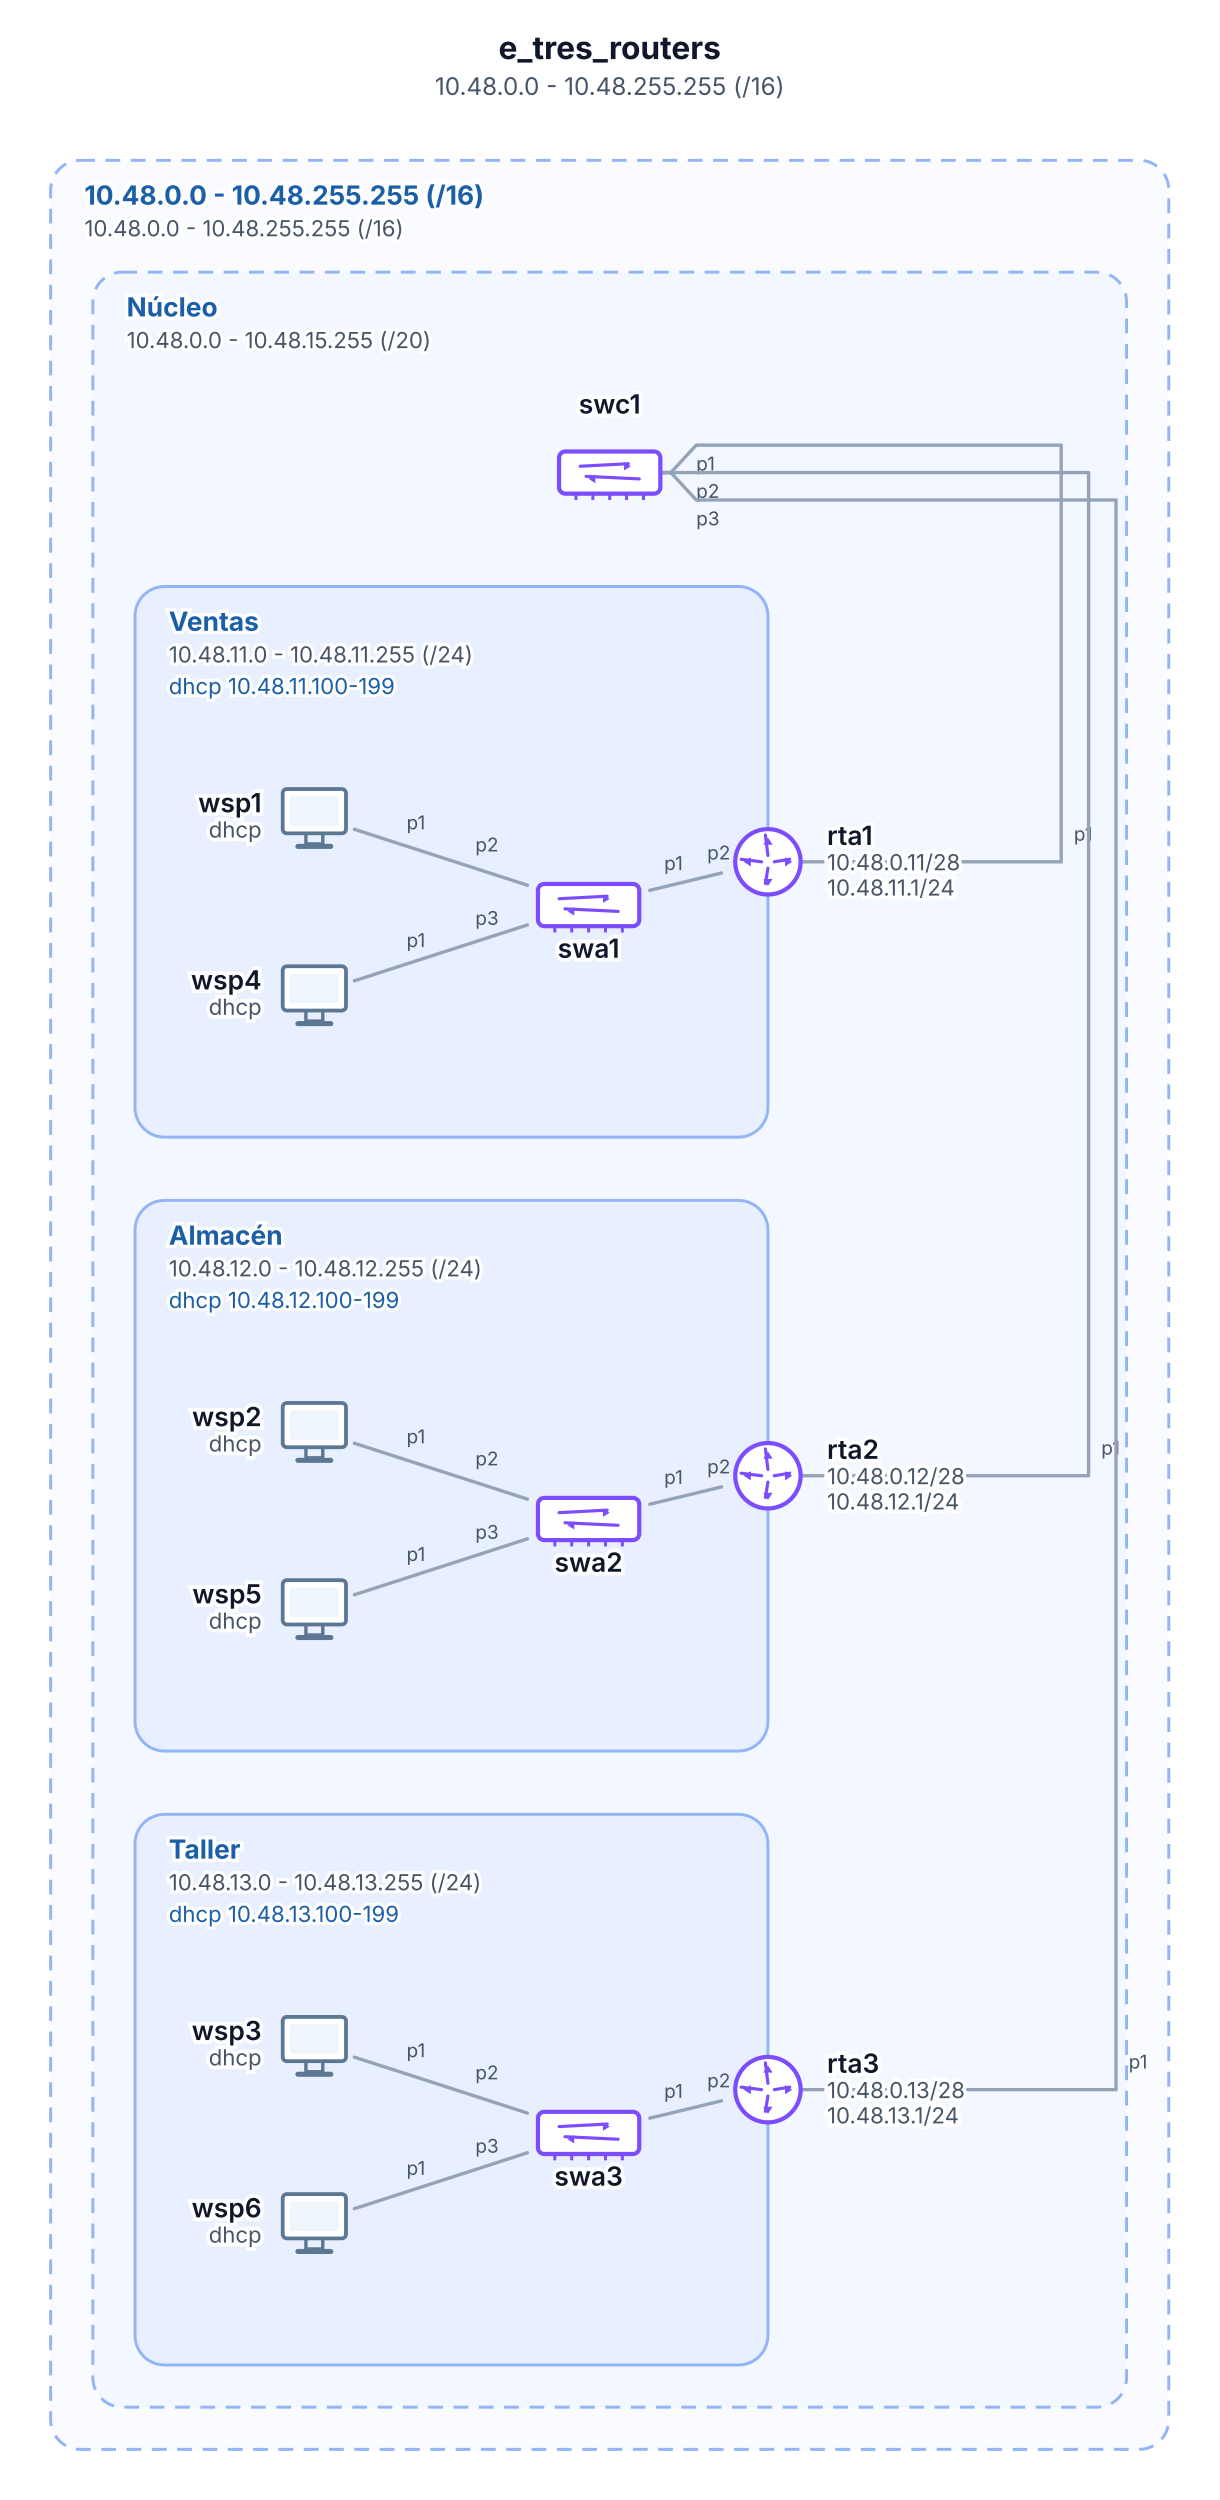
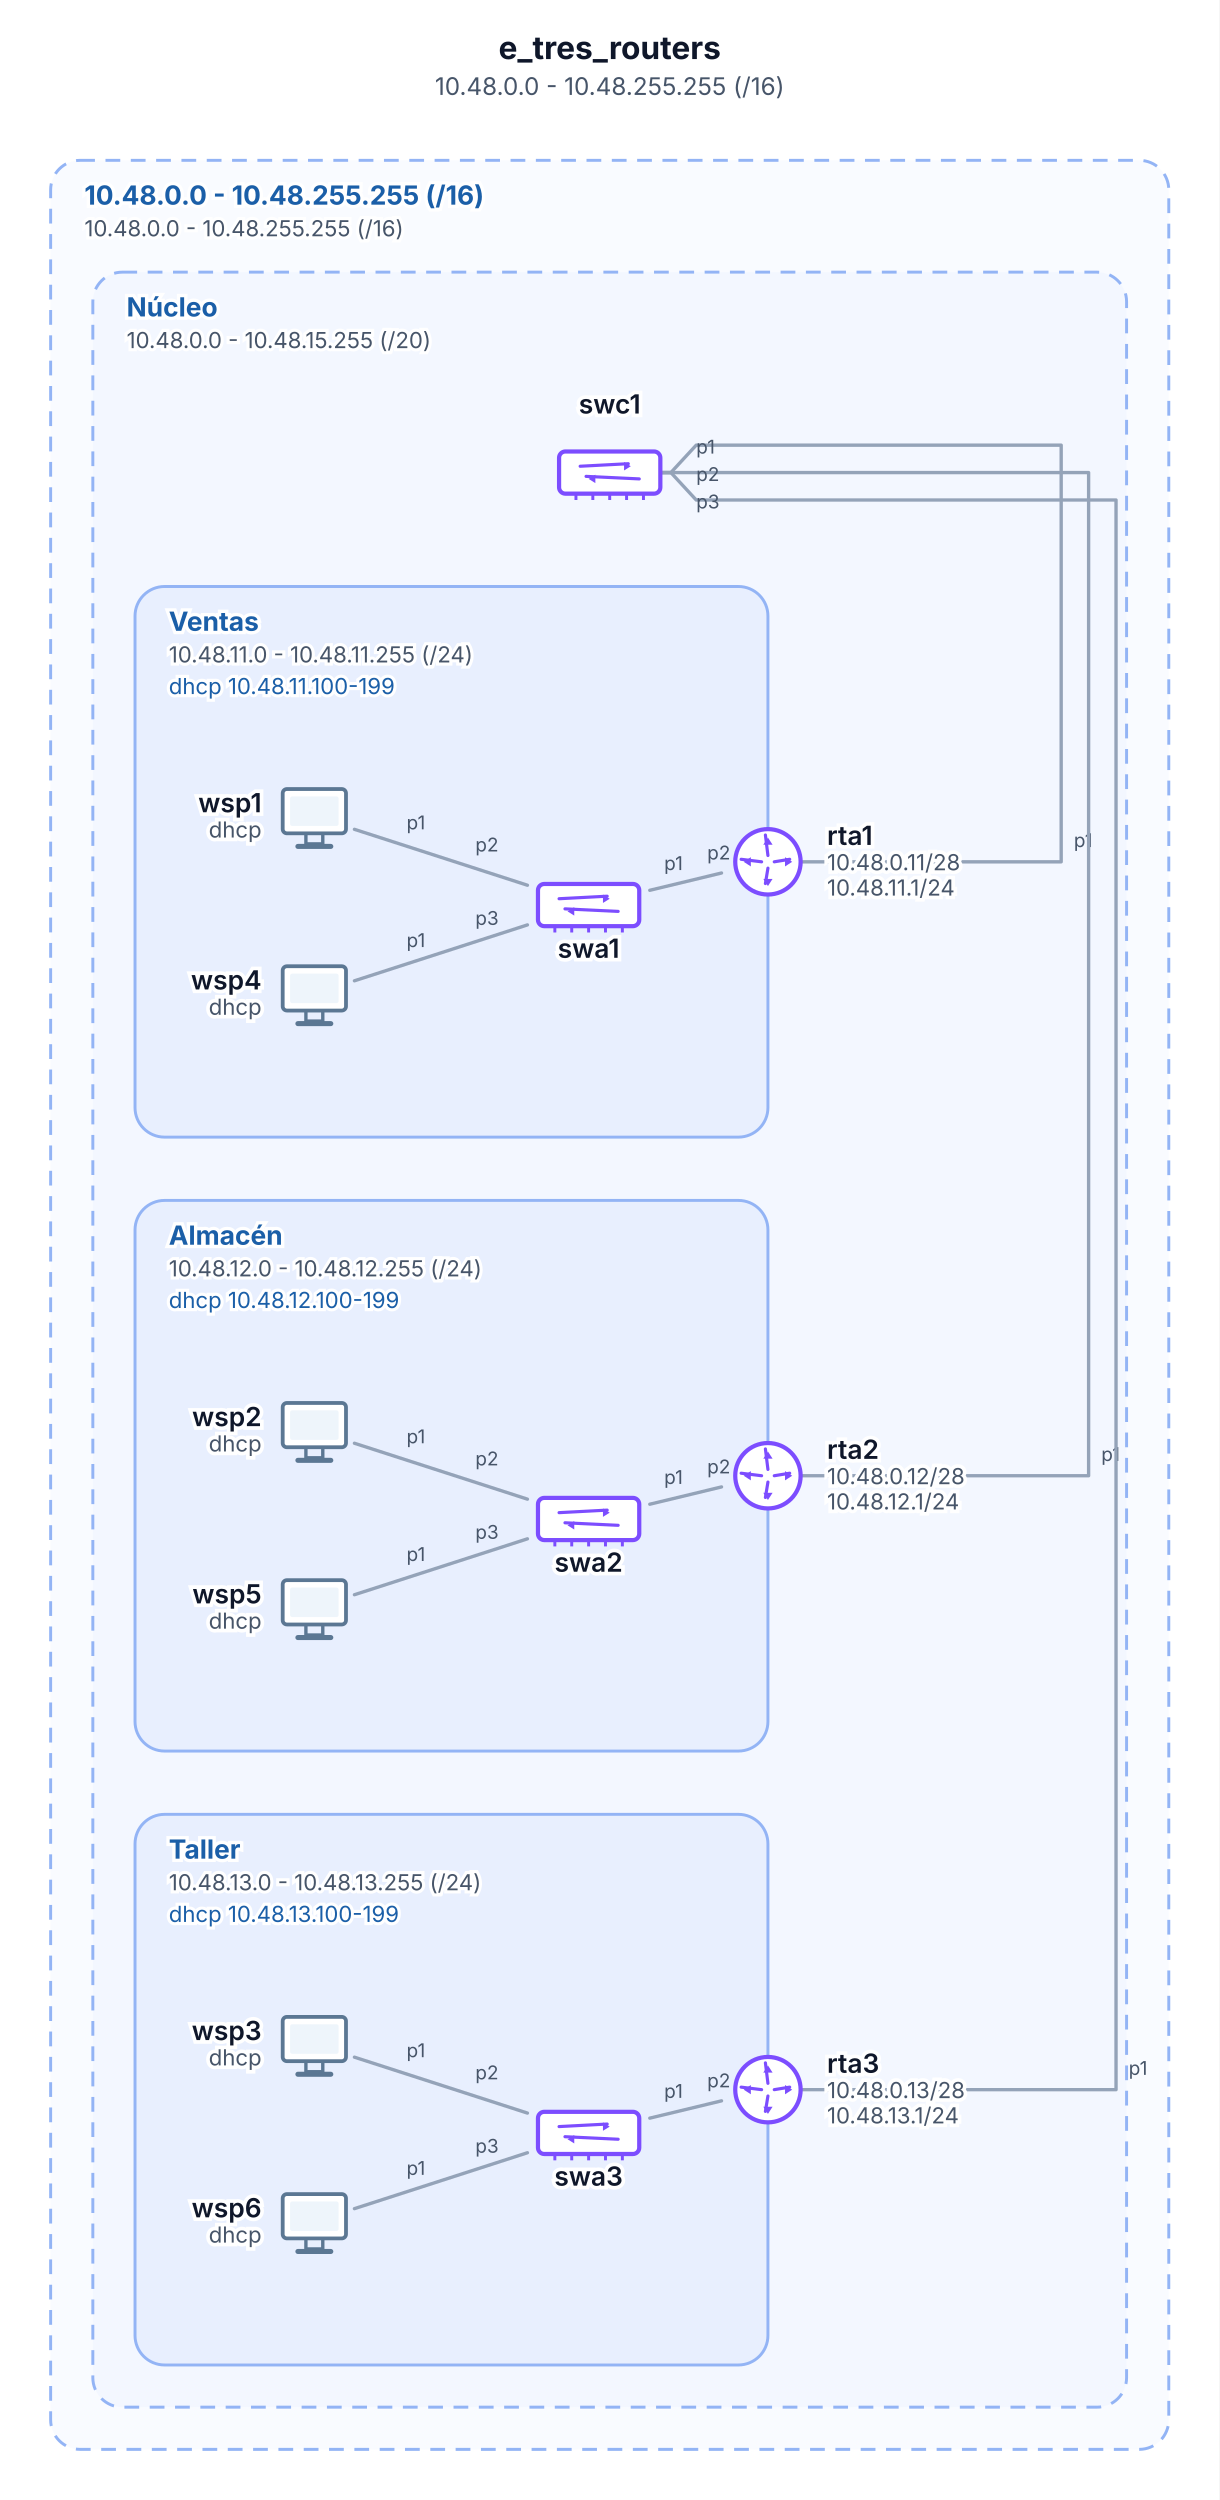
<svg xmlns="http://www.w3.org/2000/svg" width="578" height="1185" viewBox="0 0 578 1185" role="img" aria-label="Plano de e_tres_routers">
  <rect width="578" height="1185" fill="#ffffff" />
  <text x="289.0" y="28" text-anchor="middle" font-family="'Inter','Segoe UI',Helvetica,Arial,sans-serif" font-size="15" font-weight="650" fill="#0f172a">e_tres_routers</text>
  <text x="289.0" y="45" text-anchor="middle" font-family="'Inter','Segoe UI',Helvetica,Arial,sans-serif" font-size="11.5" fill="#475569">10.48.0.0 - 10.48.255.255 (/16)</text>
  <g transform="translate(24.0,76.0)">
    <rect x="0.0" y="0.0" width="530.0" height="1085.0" rx="14" fill="#3b82f6" fill-opacity="0.03" stroke="#93b4f5" stroke-width="1.4" stroke-dasharray="7 5" />
-     <g data-area="10.48.0.0 - 10.48.255.255 (/16)" data-x="0.0" data-y="0.0" data-ancho="530.0" data-alto="1085.0" data-subred="10.48.0.0 - 10.48.255.255 (/16)" data-nube="0" data-hijas="1" />
+     <g data-area="10.48.0.0 - 10.48.255.255 (/16)" data-x="0.0" data-y="0.0" data-ancho="530.0" data-alto="1085.0" data-subred="10.48.0.0 - 10.48.255.255 (/16)" data-lema="" data-nube="0" data-hijas="1" />
    <text x="16.0" y="21.0" font-family="'Inter','Segoe UI',Helvetica,Arial,sans-serif" font-size="12.5" font-weight="650" fill="#1b5fa8" paint-order="stroke" stroke="#ffffff" stroke-width="3.2">10.48.0.0 - 10.48.255.255 (/16)</text>
    <text x="16.0" y="36.0" font-family="'Inter','Segoe UI',Helvetica,Arial,sans-serif" font-size="10.5" fill="#475569" paint-order="stroke" stroke="#ffffff" stroke-width="3">10.48.0.0 - 10.48.255.255 (/16)</text>
    <rect x="20.0" y="53.0" width="490.0" height="1012.0" rx="14" fill="#3b82f6" fill-opacity="0.03" stroke="#93b4f5" stroke-width="1.4" stroke-dasharray="7 5" />
-     <g data-area="Núcleo" data-x="20.0" data-y="53.0" data-ancho="490.0" data-alto="1012.0" data-subred="10.48.0.0 - 10.48.15.255 (/20)" data-nube="0" data-hijas="3" />
+     <g data-area="Núcleo" data-x="20.0" data-y="53.0" data-ancho="490.0" data-alto="1012.0" data-subred="10.48.0.0 - 10.48.15.255 (/20)" data-lema="" data-nube="0" data-hijas="3" />
    <text x="36.0" y="74.0" font-family="'Inter','Segoe UI',Helvetica,Arial,sans-serif" font-size="12.5" font-weight="650" fill="#1b5fa8" paint-order="stroke" stroke="#ffffff" stroke-width="3.2">Núcleo</text>
    <text x="36.0" y="89.0" font-family="'Inter','Segoe UI',Helvetica,Arial,sans-serif" font-size="10.5" fill="#475569" paint-order="stroke" stroke="#ffffff" stroke-width="3">10.48.0.0 - 10.48.15.255 (/20)</text>
    <rect x="40.0" y="202.0" width="300.0" height="261.0" rx="14" fill="#3b82f6" fill-opacity="0.06" stroke="#93b4f5" stroke-width="1.4" />
-     <g data-area="Ventas" data-x="40.0" data-y="202.0" data-ancho="300.0" data-alto="261.0" data-subred="10.48.11.0 - 10.48.11.255 (/24)" data-nube="0" data-hijas="0" />
+     <g data-area="Ventas" data-x="40.0" data-y="202.0" data-ancho="300.0" data-alto="261.0" data-subred="10.48.11.0 - 10.48.11.255 (/24)" data-lema="" data-nube="0" data-hijas="0" />
    <text x="56.0" y="223.0" font-family="'Inter','Segoe UI',Helvetica,Arial,sans-serif" font-size="12.5" font-weight="650" fill="#1b5fa8" paint-order="stroke" stroke="#ffffff" stroke-width="3.2">Ventas</text>
    <text x="56.0" y="238.0" font-family="'Inter','Segoe UI',Helvetica,Arial,sans-serif" font-size="10.5" fill="#475569" paint-order="stroke" stroke="#ffffff" stroke-width="3">10.48.11.0 - 10.48.11.255 (/24)</text>
    <text x="56.0" y="253.0" font-family="'Inter','Segoe UI',Helvetica,Arial,sans-serif" font-size="10.5" fill="#1b5fa8" paint-order="stroke" stroke="#ffffff" stroke-width="3">dhcp 10.48.11.100-199</text>
    <rect x="40.0" y="493.0" width="300.0" height="261.0" rx="14" fill="#3b82f6" fill-opacity="0.06" stroke="#93b4f5" stroke-width="1.4" />
-     <g data-area="Almacén" data-x="40.0" data-y="493.0" data-ancho="300.0" data-alto="261.0" data-subred="10.48.12.0 - 10.48.12.255 (/24)" data-nube="0" data-hijas="0" />
+     <g data-area="Almacén" data-x="40.0" data-y="493.0" data-ancho="300.0" data-alto="261.0" data-subred="10.48.12.0 - 10.48.12.255 (/24)" data-lema="" data-nube="0" data-hijas="0" />
    <text x="56.0" y="514.0" font-family="'Inter','Segoe UI',Helvetica,Arial,sans-serif" font-size="12.5" font-weight="650" fill="#1b5fa8" paint-order="stroke" stroke="#ffffff" stroke-width="3.2">Almacén</text>
    <text x="56.0" y="529.0" font-family="'Inter','Segoe UI',Helvetica,Arial,sans-serif" font-size="10.5" fill="#475569" paint-order="stroke" stroke="#ffffff" stroke-width="3">10.48.12.0 - 10.48.12.255 (/24)</text>
    <text x="56.0" y="544.0" font-family="'Inter','Segoe UI',Helvetica,Arial,sans-serif" font-size="10.5" fill="#1b5fa8" paint-order="stroke" stroke="#ffffff" stroke-width="3">dhcp 10.48.12.100-199</text>
    <rect x="40.0" y="784.0" width="300.0" height="261.0" rx="14" fill="#3b82f6" fill-opacity="0.06" stroke="#93b4f5" stroke-width="1.4" />
-     <g data-area="Taller" data-x="40.0" data-y="784.0" data-ancho="300.0" data-alto="261.0" data-subred="10.48.13.0 - 10.48.13.255 (/24)" data-nube="0" data-hijas="0" />
+     <g data-area="Taller" data-x="40.0" data-y="784.0" data-ancho="300.0" data-alto="261.0" data-subred="10.48.13.0 - 10.48.13.255 (/24)" data-lema="" data-nube="0" data-hijas="0" />
    <text x="56.0" y="805.0" font-family="'Inter','Segoe UI',Helvetica,Arial,sans-serif" font-size="12.5" font-weight="650" fill="#1b5fa8" paint-order="stroke" stroke="#ffffff" stroke-width="3.2">Taller</text>
    <text x="56.0" y="820.0" font-family="'Inter','Segoe UI',Helvetica,Arial,sans-serif" font-size="10.5" fill="#475569" paint-order="stroke" stroke="#ffffff" stroke-width="3">10.48.13.0 - 10.48.13.255 (/24)</text>
    <text x="56.0" y="835.0" font-family="'Inter','Segoe UI',Helvetica,Arial,sans-serif" font-size="10.5" fill="#1b5fa8" paint-order="stroke" stroke="#ffffff" stroke-width="3">dhcp 10.48.13.100-199</text>
    <g class="cable" data-a="swc1" data-pa="1" data-z="rta1" data-pz="1">
      <polyline points="265.0,148.0 294.0,148.0 306.0,135.0 479.0,135.0 479.0,332.5 340.0,332.5" fill="none" stroke="#94a3b8" stroke-width="1.6" stroke-linejoin="round" stroke-linecap="round" />
-       <text x="306.0" y="147.0" font-family="'Inter','Segoe UI',Helvetica,Arial,sans-serif" font-size="9" fill="#475569">p1</text>
-       <text x="485.0" y="322.5" font-family="'Inter','Segoe UI',Helvetica,Arial,sans-serif" font-size="9" fill="#475569">p1</text>
+       <text x="306.0" y="139.0" font-family="'Inter','Segoe UI',Helvetica,Arial,sans-serif" font-size="9" fill="#475569">p1</text>
+       <text x="485.0" y="325.5" font-family="'Inter','Segoe UI',Helvetica,Arial,sans-serif" font-size="9" fill="#475569">p1</text>
    </g>
    <g class="cable" data-a="swc1" data-pa="2" data-z="rta2" data-pz="1">
      <polyline points="265.0,148.0 294.0,148.0 306.0,148.0 492.0,148.0 492.0,623.5 340.0,623.5" fill="none" stroke="#94a3b8" stroke-width="1.6" stroke-linejoin="round" stroke-linecap="round" />
-       <text x="306.0" y="160.0" font-family="'Inter','Segoe UI',Helvetica,Arial,sans-serif" font-size="9" fill="#475569">p2</text>
-       <text x="498.0" y="613.5" font-family="'Inter','Segoe UI',Helvetica,Arial,sans-serif" font-size="9" fill="#475569">p1</text>
+       <text x="306.0" y="152.0" font-family="'Inter','Segoe UI',Helvetica,Arial,sans-serif" font-size="9" fill="#475569">p2</text>
+       <text x="498.0" y="616.5" font-family="'Inter','Segoe UI',Helvetica,Arial,sans-serif" font-size="9" fill="#475569">p1</text>
    </g>
    <g class="cable" data-a="swc1" data-pa="3" data-z="rta3" data-pz="1">
      <polyline points="265.0,148.0 294.0,148.0 306.0,161.0 505.0,161.0 505.0,914.5 340.0,914.5" fill="none" stroke="#94a3b8" stroke-width="1.6" stroke-linejoin="round" stroke-linecap="round" />
-       <text x="306.0" y="173.0" font-family="'Inter','Segoe UI',Helvetica,Arial,sans-serif" font-size="9" fill="#475569">p3</text>
-       <text x="511.0" y="904.5" font-family="'Inter','Segoe UI',Helvetica,Arial,sans-serif" font-size="9" fill="#475569">p1</text>
+       <text x="306.0" y="165.0" font-family="'Inter','Segoe UI',Helvetica,Arial,sans-serif" font-size="9" fill="#475569">p3</text>
+       <text x="511.0" y="907.5" font-family="'Inter','Segoe UI',Helvetica,Arial,sans-serif" font-size="9" fill="#475569">p1</text>
    </g>
    <g class="cable" data-a="rta1" data-pa="2" data-z="swa1" data-pz="1">
      <line x1="318.0" y1="337.8" x2="284.0" y2="346.0" stroke="#94a3b8" stroke-width="1.6" stroke-linecap="round" />
      <text x="311.2" y="331.4" font-family="'Inter','Segoe UI',Helvetica,Arial,sans-serif" font-size="9" fill="#475569">p2</text>
      <text x="290.8" y="336.4" font-family="'Inter','Segoe UI',Helvetica,Arial,sans-serif" font-size="9" fill="#475569">p1</text>
    </g>
    <g class="cable" data-a="rta2" data-pa="2" data-z="swa2" data-pz="1">
      <line x1="318.0" y1="628.8" x2="284.0" y2="637.0" stroke="#94a3b8" stroke-width="1.6" stroke-linecap="round" />
      <text x="311.2" y="622.4" font-family="'Inter','Segoe UI',Helvetica,Arial,sans-serif" font-size="9" fill="#475569">p2</text>
      <text x="290.8" y="627.4" font-family="'Inter','Segoe UI',Helvetica,Arial,sans-serif" font-size="9" fill="#475569">p1</text>
    </g>
    <g class="cable" data-a="rta3" data-pa="2" data-z="swa3" data-pz="1">
      <line x1="318.0" y1="919.8" x2="284.0" y2="928.0" stroke="#94a3b8" stroke-width="1.6" stroke-linecap="round" />
      <text x="311.2" y="913.4" font-family="'Inter','Segoe UI',Helvetica,Arial,sans-serif" font-size="9" fill="#475569">p2</text>
      <text x="290.8" y="918.4" font-family="'Inter','Segoe UI',Helvetica,Arial,sans-serif" font-size="9" fill="#475569">p1</text>
    </g>
    <g class="cable" data-a="swa1" data-pa="2" data-z="wsp1" data-pz="1">
      <line x1="226.0" y1="343.6" x2="144.0" y2="317.1" stroke="#94a3b8" stroke-width="1.6" stroke-linecap="round" />
      <text x="201.3" y="327.6" font-family="'Inter','Segoe UI',Helvetica,Arial,sans-serif" font-size="9" fill="#475569">p2</text>
      <text x="168.7" y="317.1" font-family="'Inter','Segoe UI',Helvetica,Arial,sans-serif" font-size="9" fill="#475569">p1</text>
    </g>
    <g class="cable" data-a="swa1" data-pa="3" data-z="wsp4" data-pz="1">
      <line x1="226.0" y1="362.4" x2="144.0" y2="388.9" stroke="#94a3b8" stroke-width="1.6" stroke-linecap="round" />
      <text x="201.3" y="362.4" font-family="'Inter','Segoe UI',Helvetica,Arial,sans-serif" font-size="9" fill="#475569">p3</text>
      <text x="168.7" y="372.9" font-family="'Inter','Segoe UI',Helvetica,Arial,sans-serif" font-size="9" fill="#475569">p1</text>
    </g>
    <g class="cable" data-a="swa2" data-pa="2" data-z="wsp2" data-pz="1">
      <line x1="226.0" y1="634.6" x2="144.0" y2="608.1" stroke="#94a3b8" stroke-width="1.6" stroke-linecap="round" />
      <text x="201.3" y="618.6" font-family="'Inter','Segoe UI',Helvetica,Arial,sans-serif" font-size="9" fill="#475569">p2</text>
      <text x="168.7" y="608.1" font-family="'Inter','Segoe UI',Helvetica,Arial,sans-serif" font-size="9" fill="#475569">p1</text>
    </g>
    <g class="cable" data-a="swa2" data-pa="3" data-z="wsp5" data-pz="1">
      <line x1="226.0" y1="653.4" x2="144.0" y2="679.9" stroke="#94a3b8" stroke-width="1.6" stroke-linecap="round" />
      <text x="201.3" y="653.4" font-family="'Inter','Segoe UI',Helvetica,Arial,sans-serif" font-size="9" fill="#475569">p3</text>
      <text x="168.7" y="663.9" font-family="'Inter','Segoe UI',Helvetica,Arial,sans-serif" font-size="9" fill="#475569">p1</text>
    </g>
    <g class="cable" data-a="swa3" data-pa="2" data-z="wsp3" data-pz="1">
      <line x1="226.0" y1="925.6" x2="144.0" y2="899.1" stroke="#94a3b8" stroke-width="1.6" stroke-linecap="round" />
      <text x="201.3" y="909.6" font-family="'Inter','Segoe UI',Helvetica,Arial,sans-serif" font-size="9" fill="#475569">p2</text>
      <text x="168.7" y="899.1" font-family="'Inter','Segoe UI',Helvetica,Arial,sans-serif" font-size="9" fill="#475569">p1</text>
    </g>
    <g class="cable" data-a="swa3" data-pa="3" data-z="wsp6" data-pz="1">
      <line x1="226.0" y1="944.4" x2="144.0" y2="970.9" stroke="#94a3b8" stroke-width="1.6" stroke-linecap="round" />
      <text x="201.3" y="944.4" font-family="'Inter','Segoe UI',Helvetica,Arial,sans-serif" font-size="9" fill="#475569">p3</text>
      <text x="168.7" y="954.9" font-family="'Inter','Segoe UI',Helvetica,Arial,sans-serif" font-size="9" fill="#475569">p1</text>
    </g>
-     <g data-rol="swc1" data-x="265.0" data-y="148.0" transform="translate(265.0,148.0) scale(1.0)">
-       <rect x="-24" y="-10" width="48" height="20" rx="3" fill="#ffffff" stroke="#7c4dff" stroke-width="2" />
-       <line x1="-14" y1="-3" x2="8.8" y2="-4.2" stroke="#7c4dff" stroke-width="1.5" stroke-linecap="round" />
-       <polygon points="10,-3 6.8,-1.0 6.8,-5.0" fill="#7c4dff" />
-       <line x1="14" y1="3" x2="-11.2" y2="1.8" stroke="#7c4dff" stroke-width="1.5" stroke-linecap="round" />
-       <polygon points="-10,3 -6.8,1.0 -6.8,5.0" fill="#7c4dff" />
-       <path d="M-16 10v3M-8 10v3M0 10v3M8 10v3M16 10v3" stroke="#7c4dff" stroke-width="1.4" />
-     </g>
-     <g data-rol="rta1" data-x="340.0" data-y="332.5" transform="translate(340.0,332.5) scale(1.0)">
+     <g data-rol="swc1" data-x="265.0" data-y="148.0" data-ancho="52.0" data-alto="24.0" transform="translate(265.0,148.0) scale(1.0)">
+       <rect x="-24" y="-10" width="48" height="20" rx="3" fill="#ffffff" stroke="#7c4dff" stroke-width="2" />
+       <line x1="-14" y1="-3" x2="8.8" y2="-4.2" stroke="#7c4dff" stroke-width="1.5" stroke-linecap="round" />
+       <polygon points="10,-3 6.8,-1.0 6.8,-5.0" fill="#7c4dff" />
+       <line x1="14" y1="3" x2="-11.2" y2="1.8" stroke="#7c4dff" stroke-width="1.5" stroke-linecap="round" />
+       <polygon points="-10,3 -6.8,1.0 -6.8,5.0" fill="#7c4dff" />
+       <path d="M-16 10v3M-8 10v3M0 10v3M8 10v3M16 10v3" stroke="#7c4dff" stroke-width="1.4" />
+     </g>
+     <g data-rol="rta1" data-x="340.0" data-y="332.5" data-ancho="38.0" data-alto="38.0" transform="translate(340.0,332.5) scale(1.0)">
      <circle r="15.5" fill="#ffffff" stroke="#7c4dff" stroke-width="2" />
      <line x1="-3" y1="0" x2="-12.7" y2="-1.2" stroke="#7c4dff" stroke-width="1.5" stroke-linecap="round" />
      <polygon points="-11.5,0 -8.1,-2.2 -8.1,2.2" fill="#7c4dff" />
      <line x1="3" y1="0" x2="10.3" y2="-1.2" stroke="#7c4dff" stroke-width="1.5" stroke-linecap="round" />
      <polygon points="11.5,0 8.1,2.2 8.1,-2.2" fill="#7c4dff" />
      <line x1="0" y1="-3" x2="-1.2" y2="-12.7" stroke="#7c4dff" stroke-width="1.5" stroke-linecap="round" />
      <polygon points="0,-11.5 2.2,-8.1 -2.2,-8.1" fill="#7c4dff" />
      <line x1="0" y1="3" x2="-1.2" y2="10.3" stroke="#7c4dff" stroke-width="1.5" stroke-linecap="round" />
      <polygon points="0,11.5 -2.2,8.1 2.2,8.1" fill="#7c4dff" />
    </g>
-     <g data-rol="rta2" data-x="340.0" data-y="623.5" transform="translate(340.0,623.5) scale(1.0)">
+     <g data-rol="rta2" data-x="340.0" data-y="623.5" data-ancho="38.0" data-alto="38.0" transform="translate(340.0,623.5) scale(1.0)">
      <circle r="15.5" fill="#ffffff" stroke="#7c4dff" stroke-width="2" />
      <line x1="-3" y1="0" x2="-12.7" y2="-1.2" stroke="#7c4dff" stroke-width="1.5" stroke-linecap="round" />
      <polygon points="-11.5,0 -8.1,-2.2 -8.1,2.2" fill="#7c4dff" />
      <line x1="3" y1="0" x2="10.3" y2="-1.2" stroke="#7c4dff" stroke-width="1.5" stroke-linecap="round" />
      <polygon points="11.5,0 8.1,2.2 8.1,-2.2" fill="#7c4dff" />
      <line x1="0" y1="-3" x2="-1.2" y2="-12.7" stroke="#7c4dff" stroke-width="1.5" stroke-linecap="round" />
      <polygon points="0,-11.5 2.2,-8.1 -2.2,-8.1" fill="#7c4dff" />
      <line x1="0" y1="3" x2="-1.2" y2="10.3" stroke="#7c4dff" stroke-width="1.5" stroke-linecap="round" />
      <polygon points="0,11.5 -2.2,8.1 2.2,8.1" fill="#7c4dff" />
    </g>
-     <g data-rol="rta3" data-x="340.0" data-y="914.5" transform="translate(340.0,914.5) scale(1.0)">
+     <g data-rol="rta3" data-x="340.0" data-y="914.5" data-ancho="38.0" data-alto="38.0" transform="translate(340.0,914.5) scale(1.0)">
      <circle r="15.5" fill="#ffffff" stroke="#7c4dff" stroke-width="2" />
      <line x1="-3" y1="0" x2="-12.7" y2="-1.2" stroke="#7c4dff" stroke-width="1.5" stroke-linecap="round" />
      <polygon points="-11.5,0 -8.1,-2.2 -8.1,2.2" fill="#7c4dff" />
      <line x1="3" y1="0" x2="10.3" y2="-1.2" stroke="#7c4dff" stroke-width="1.5" stroke-linecap="round" />
      <polygon points="11.5,0 8.1,2.2 8.1,-2.2" fill="#7c4dff" />
      <line x1="0" y1="-3" x2="-1.2" y2="-12.7" stroke="#7c4dff" stroke-width="1.5" stroke-linecap="round" />
      <polygon points="0,-11.5 2.2,-8.1 -2.2,-8.1" fill="#7c4dff" />
      <line x1="0" y1="3" x2="-1.2" y2="10.3" stroke="#7c4dff" stroke-width="1.5" stroke-linecap="round" />
      <polygon points="0,11.5 -2.2,8.1 2.2,8.1" fill="#7c4dff" />
    </g>
-     <g data-rol="swa1" data-x="255.0" data-y="353.0" transform="translate(255.0,353.0) scale(1.0)">
-       <rect x="-24" y="-10" width="48" height="20" rx="3" fill="#ffffff" stroke="#7c4dff" stroke-width="2" />
-       <line x1="-14" y1="-3" x2="8.8" y2="-4.2" stroke="#7c4dff" stroke-width="1.5" stroke-linecap="round" />
-       <polygon points="10,-3 6.8,-1.0 6.8,-5.0" fill="#7c4dff" />
-       <line x1="14" y1="3" x2="-11.2" y2="1.8" stroke="#7c4dff" stroke-width="1.5" stroke-linecap="round" />
-       <polygon points="-10,3 -6.8,1.0 -6.8,5.0" fill="#7c4dff" />
-       <path d="M-16 10v3M-8 10v3M0 10v3M8 10v3M16 10v3" stroke="#7c4dff" stroke-width="1.4" />
-     </g>
-     <g data-rol="wsp1" data-x="125.0" data-y="311.0" transform="translate(125.0,311.0) scale(1.0)">
-       <rect x="-15" y="-13" width="30" height="21" rx="2" fill="#ffffff" stroke="#5b7793" stroke-width="1.8" />
-       <rect x="-11.5" y="-9.5" width="23" height="14" rx="1" fill="#eef5fb" />
-       <path d="M-4 8v5h8V8" fill="none" stroke="#5b7793" stroke-width="1.6" />
-       <rect x="-9" y="13" width="18" height="2.4" rx="1.2" fill="#5b7793" />
-     </g>
-     <g data-rol="wsp4" data-x="125.0" data-y="395.0" transform="translate(125.0,395.0) scale(1.0)">
-       <rect x="-15" y="-13" width="30" height="21" rx="2" fill="#ffffff" stroke="#5b7793" stroke-width="1.8" />
-       <rect x="-11.5" y="-9.5" width="23" height="14" rx="1" fill="#eef5fb" />
-       <path d="M-4 8v5h8V8" fill="none" stroke="#5b7793" stroke-width="1.6" />
-       <rect x="-9" y="13" width="18" height="2.4" rx="1.2" fill="#5b7793" />
-     </g>
-     <g data-rol="swa2" data-x="255.0" data-y="644.0" transform="translate(255.0,644.0) scale(1.0)">
-       <rect x="-24" y="-10" width="48" height="20" rx="3" fill="#ffffff" stroke="#7c4dff" stroke-width="2" />
-       <line x1="-14" y1="-3" x2="8.8" y2="-4.2" stroke="#7c4dff" stroke-width="1.5" stroke-linecap="round" />
-       <polygon points="10,-3 6.8,-1.0 6.8,-5.0" fill="#7c4dff" />
-       <line x1="14" y1="3" x2="-11.2" y2="1.8" stroke="#7c4dff" stroke-width="1.5" stroke-linecap="round" />
-       <polygon points="-10,3 -6.8,1.0 -6.8,5.0" fill="#7c4dff" />
-       <path d="M-16 10v3M-8 10v3M0 10v3M8 10v3M16 10v3" stroke="#7c4dff" stroke-width="1.4" />
-     </g>
-     <g data-rol="wsp2" data-x="125.0" data-y="602.0" transform="translate(125.0,602.0) scale(1.0)">
-       <rect x="-15" y="-13" width="30" height="21" rx="2" fill="#ffffff" stroke="#5b7793" stroke-width="1.8" />
-       <rect x="-11.5" y="-9.5" width="23" height="14" rx="1" fill="#eef5fb" />
-       <path d="M-4 8v5h8V8" fill="none" stroke="#5b7793" stroke-width="1.6" />
-       <rect x="-9" y="13" width="18" height="2.4" rx="1.2" fill="#5b7793" />
-     </g>
-     <g data-rol="wsp5" data-x="125.0" data-y="686.0" transform="translate(125.0,686.0) scale(1.0)">
-       <rect x="-15" y="-13" width="30" height="21" rx="2" fill="#ffffff" stroke="#5b7793" stroke-width="1.8" />
-       <rect x="-11.5" y="-9.5" width="23" height="14" rx="1" fill="#eef5fb" />
-       <path d="M-4 8v5h8V8" fill="none" stroke="#5b7793" stroke-width="1.6" />
-       <rect x="-9" y="13" width="18" height="2.4" rx="1.2" fill="#5b7793" />
-     </g>
-     <g data-rol="swa3" data-x="255.0" data-y="935.0" transform="translate(255.0,935.0) scale(1.0)">
-       <rect x="-24" y="-10" width="48" height="20" rx="3" fill="#ffffff" stroke="#7c4dff" stroke-width="2" />
-       <line x1="-14" y1="-3" x2="8.8" y2="-4.2" stroke="#7c4dff" stroke-width="1.5" stroke-linecap="round" />
-       <polygon points="10,-3 6.8,-1.0 6.8,-5.0" fill="#7c4dff" />
-       <line x1="14" y1="3" x2="-11.2" y2="1.8" stroke="#7c4dff" stroke-width="1.5" stroke-linecap="round" />
-       <polygon points="-10,3 -6.8,1.0 -6.8,5.0" fill="#7c4dff" />
-       <path d="M-16 10v3M-8 10v3M0 10v3M8 10v3M16 10v3" stroke="#7c4dff" stroke-width="1.4" />
-     </g>
-     <g data-rol="wsp3" data-x="125.0" data-y="893.0" transform="translate(125.0,893.0) scale(1.0)">
-       <rect x="-15" y="-13" width="30" height="21" rx="2" fill="#ffffff" stroke="#5b7793" stroke-width="1.8" />
-       <rect x="-11.5" y="-9.5" width="23" height="14" rx="1" fill="#eef5fb" />
-       <path d="M-4 8v5h8V8" fill="none" stroke="#5b7793" stroke-width="1.6" />
-       <rect x="-9" y="13" width="18" height="2.4" rx="1.2" fill="#5b7793" />
-     </g>
-     <g data-rol="wsp6" data-x="125.0" data-y="977.0" transform="translate(125.0,977.0) scale(1.0)">
+     <g data-rol="swa1" data-x="255.0" data-y="353.0" data-ancho="52.0" data-alto="24.0" transform="translate(255.0,353.0) scale(1.0)">
+       <rect x="-24" y="-10" width="48" height="20" rx="3" fill="#ffffff" stroke="#7c4dff" stroke-width="2" />
+       <line x1="-14" y1="-3" x2="8.8" y2="-4.2" stroke="#7c4dff" stroke-width="1.5" stroke-linecap="round" />
+       <polygon points="10,-3 6.8,-1.0 6.8,-5.0" fill="#7c4dff" />
+       <line x1="14" y1="3" x2="-11.2" y2="1.8" stroke="#7c4dff" stroke-width="1.5" stroke-linecap="round" />
+       <polygon points="-10,3 -6.8,1.0 -6.8,5.0" fill="#7c4dff" />
+       <path d="M-16 10v3M-8 10v3M0 10v3M8 10v3M16 10v3" stroke="#7c4dff" stroke-width="1.4" />
+     </g>
+     <g data-rol="wsp1" data-x="125.0" data-y="311.0" data-ancho="32.0" data-alto="28.0" transform="translate(125.0,311.0) scale(1.0)">
+       <rect x="-15" y="-13" width="30" height="21" rx="2" fill="#ffffff" stroke="#5b7793" stroke-width="1.8" />
+       <rect x="-11.5" y="-9.5" width="23" height="14" rx="1" fill="#eef5fb" />
+       <path d="M-4 8v5h8V8" fill="none" stroke="#5b7793" stroke-width="1.6" />
+       <rect x="-9" y="13" width="18" height="2.4" rx="1.2" fill="#5b7793" />
+     </g>
+     <g data-rol="wsp4" data-x="125.0" data-y="395.0" data-ancho="32.0" data-alto="28.0" transform="translate(125.0,395.0) scale(1.0)">
+       <rect x="-15" y="-13" width="30" height="21" rx="2" fill="#ffffff" stroke="#5b7793" stroke-width="1.8" />
+       <rect x="-11.5" y="-9.5" width="23" height="14" rx="1" fill="#eef5fb" />
+       <path d="M-4 8v5h8V8" fill="none" stroke="#5b7793" stroke-width="1.6" />
+       <rect x="-9" y="13" width="18" height="2.4" rx="1.2" fill="#5b7793" />
+     </g>
+     <g data-rol="swa2" data-x="255.0" data-y="644.0" data-ancho="52.0" data-alto="24.0" transform="translate(255.0,644.0) scale(1.0)">
+       <rect x="-24" y="-10" width="48" height="20" rx="3" fill="#ffffff" stroke="#7c4dff" stroke-width="2" />
+       <line x1="-14" y1="-3" x2="8.8" y2="-4.2" stroke="#7c4dff" stroke-width="1.5" stroke-linecap="round" />
+       <polygon points="10,-3 6.8,-1.0 6.8,-5.0" fill="#7c4dff" />
+       <line x1="14" y1="3" x2="-11.2" y2="1.8" stroke="#7c4dff" stroke-width="1.5" stroke-linecap="round" />
+       <polygon points="-10,3 -6.8,1.0 -6.8,5.0" fill="#7c4dff" />
+       <path d="M-16 10v3M-8 10v3M0 10v3M8 10v3M16 10v3" stroke="#7c4dff" stroke-width="1.4" />
+     </g>
+     <g data-rol="wsp2" data-x="125.0" data-y="602.0" data-ancho="32.0" data-alto="28.0" transform="translate(125.0,602.0) scale(1.0)">
+       <rect x="-15" y="-13" width="30" height="21" rx="2" fill="#ffffff" stroke="#5b7793" stroke-width="1.8" />
+       <rect x="-11.5" y="-9.5" width="23" height="14" rx="1" fill="#eef5fb" />
+       <path d="M-4 8v5h8V8" fill="none" stroke="#5b7793" stroke-width="1.6" />
+       <rect x="-9" y="13" width="18" height="2.4" rx="1.2" fill="#5b7793" />
+     </g>
+     <g data-rol="wsp5" data-x="125.0" data-y="686.0" data-ancho="32.0" data-alto="28.0" transform="translate(125.0,686.0) scale(1.0)">
+       <rect x="-15" y="-13" width="30" height="21" rx="2" fill="#ffffff" stroke="#5b7793" stroke-width="1.8" />
+       <rect x="-11.5" y="-9.5" width="23" height="14" rx="1" fill="#eef5fb" />
+       <path d="M-4 8v5h8V8" fill="none" stroke="#5b7793" stroke-width="1.6" />
+       <rect x="-9" y="13" width="18" height="2.4" rx="1.2" fill="#5b7793" />
+     </g>
+     <g data-rol="swa3" data-x="255.0" data-y="935.0" data-ancho="52.0" data-alto="24.0" transform="translate(255.0,935.0) scale(1.0)">
+       <rect x="-24" y="-10" width="48" height="20" rx="3" fill="#ffffff" stroke="#7c4dff" stroke-width="2" />
+       <line x1="-14" y1="-3" x2="8.8" y2="-4.2" stroke="#7c4dff" stroke-width="1.5" stroke-linecap="round" />
+       <polygon points="10,-3 6.8,-1.0 6.8,-5.0" fill="#7c4dff" />
+       <line x1="14" y1="3" x2="-11.2" y2="1.8" stroke="#7c4dff" stroke-width="1.5" stroke-linecap="round" />
+       <polygon points="-10,3 -6.8,1.0 -6.8,5.0" fill="#7c4dff" />
+       <path d="M-16 10v3M-8 10v3M0 10v3M8 10v3M16 10v3" stroke="#7c4dff" stroke-width="1.4" />
+     </g>
+     <g data-rol="wsp3" data-x="125.0" data-y="893.0" data-ancho="32.0" data-alto="28.0" transform="translate(125.0,893.0) scale(1.0)">
+       <rect x="-15" y="-13" width="30" height="21" rx="2" fill="#ffffff" stroke="#5b7793" stroke-width="1.8" />
+       <rect x="-11.5" y="-9.5" width="23" height="14" rx="1" fill="#eef5fb" />
+       <path d="M-4 8v5h8V8" fill="none" stroke="#5b7793" stroke-width="1.6" />
+       <rect x="-9" y="13" width="18" height="2.4" rx="1.2" fill="#5b7793" />
+     </g>
+     <g data-rol="wsp6" data-x="125.0" data-y="977.0" data-ancho="32.0" data-alto="28.0" transform="translate(125.0,977.0) scale(1.0)">
      <rect x="-15" y="-13" width="30" height="21" rx="2" fill="#ffffff" stroke="#5b7793" stroke-width="1.8" />
      <rect x="-11.5" y="-9.5" width="23" height="14" rx="1" fill="#eef5fb" />
      <path d="M-4 8v5h8V8" fill="none" stroke="#5b7793" stroke-width="1.6" />
      <rect x="-9" y="13" width="18" height="2.4" rx="1.2" fill="#5b7793" />
    </g>
    <text x="265.0" y="120.0" text-anchor="middle" font-family="'Inter','Segoe UI',Helvetica,Arial,sans-serif" font-size="12.5" font-weight="600" fill="#0f172a" stroke="#ffffff" stroke-width="3.5" paint-order="stroke">swc1</text>
    <text x="368.0" y="324.5" text-anchor="start" font-family="'Inter','Segoe UI',Helvetica,Arial,sans-serif" font-size="12.5" font-weight="600" fill="#0f172a" stroke="#ffffff" stroke-width="3.5" paint-order="stroke">rta1</text>
    <text x="368.0" y="336.5" text-anchor="start" font-family="'Inter','Segoe UI',Helvetica,Arial,sans-serif" font-size="10.5" font-weight="400" fill="#475569" stroke="#ffffff" stroke-width="3.5" paint-order="stroke">10.48.0.11/28</text>
    <text x="368.0" y="348.5" text-anchor="start" font-family="'Inter','Segoe UI',Helvetica,Arial,sans-serif" font-size="10.5" font-weight="400" fill="#475569" stroke="#ffffff" stroke-width="3.5" paint-order="stroke">10.48.11.1/24</text>
    <text x="368.0" y="615.5" text-anchor="start" font-family="'Inter','Segoe UI',Helvetica,Arial,sans-serif" font-size="12.5" font-weight="600" fill="#0f172a" stroke="#ffffff" stroke-width="3.5" paint-order="stroke">rta2</text>
    <text x="368.0" y="627.5" text-anchor="start" font-family="'Inter','Segoe UI',Helvetica,Arial,sans-serif" font-size="10.5" font-weight="400" fill="#475569" stroke="#ffffff" stroke-width="3.5" paint-order="stroke">10.48.0.12/28</text>
    <text x="368.0" y="639.5" text-anchor="start" font-family="'Inter','Segoe UI',Helvetica,Arial,sans-serif" font-size="10.5" font-weight="400" fill="#475569" stroke="#ffffff" stroke-width="3.5" paint-order="stroke">10.48.12.1/24</text>
    <text x="368.0" y="906.5" text-anchor="start" font-family="'Inter','Segoe UI',Helvetica,Arial,sans-serif" font-size="12.5" font-weight="600" fill="#0f172a" stroke="#ffffff" stroke-width="3.5" paint-order="stroke">rta3</text>
    <text x="368.0" y="918.5" text-anchor="start" font-family="'Inter','Segoe UI',Helvetica,Arial,sans-serif" font-size="10.5" font-weight="400" fill="#475569" stroke="#ffffff" stroke-width="3.5" paint-order="stroke">10.48.0.13/28</text>
    <text x="368.0" y="930.5" text-anchor="start" font-family="'Inter','Segoe UI',Helvetica,Arial,sans-serif" font-size="10.5" font-weight="400" fill="#475569" stroke="#ffffff" stroke-width="3.5" paint-order="stroke">10.48.13.1/24</text>
    <text x="255.0" y="378.0" text-anchor="middle" font-family="'Inter','Segoe UI',Helvetica,Arial,sans-serif" font-size="12.5" font-weight="600" fill="#0f172a" stroke="#ffffff" stroke-width="3.5" paint-order="stroke">swa1</text>
    <text x="100.0" y="309.0" text-anchor="end" font-family="'Inter','Segoe UI',Helvetica,Arial,sans-serif" font-size="12.5" font-weight="600" fill="#0f172a" stroke="#ffffff" stroke-width="3.5" paint-order="stroke">wsp1</text>
    <text x="100.0" y="321.0" text-anchor="end" font-family="'Inter','Segoe UI',Helvetica,Arial,sans-serif" font-size="10.5" font-weight="400" fill="#475569" stroke="#ffffff" stroke-width="3.5" paint-order="stroke">dhcp</text>
    <text x="100.0" y="393.0" text-anchor="end" font-family="'Inter','Segoe UI',Helvetica,Arial,sans-serif" font-size="12.5" font-weight="600" fill="#0f172a" stroke="#ffffff" stroke-width="3.5" paint-order="stroke">wsp4</text>
    <text x="100.0" y="405.0" text-anchor="end" font-family="'Inter','Segoe UI',Helvetica,Arial,sans-serif" font-size="10.5" font-weight="400" fill="#475569" stroke="#ffffff" stroke-width="3.5" paint-order="stroke">dhcp</text>
    <text x="255.0" y="669.0" text-anchor="middle" font-family="'Inter','Segoe UI',Helvetica,Arial,sans-serif" font-size="12.5" font-weight="600" fill="#0f172a" stroke="#ffffff" stroke-width="3.5" paint-order="stroke">swa2</text>
    <text x="100.0" y="600.0" text-anchor="end" font-family="'Inter','Segoe UI',Helvetica,Arial,sans-serif" font-size="12.5" font-weight="600" fill="#0f172a" stroke="#ffffff" stroke-width="3.5" paint-order="stroke">wsp2</text>
    <text x="100.0" y="612.0" text-anchor="end" font-family="'Inter','Segoe UI',Helvetica,Arial,sans-serif" font-size="10.5" font-weight="400" fill="#475569" stroke="#ffffff" stroke-width="3.5" paint-order="stroke">dhcp</text>
    <text x="100.0" y="684.0" text-anchor="end" font-family="'Inter','Segoe UI',Helvetica,Arial,sans-serif" font-size="12.5" font-weight="600" fill="#0f172a" stroke="#ffffff" stroke-width="3.5" paint-order="stroke">wsp5</text>
    <text x="100.0" y="696.0" text-anchor="end" font-family="'Inter','Segoe UI',Helvetica,Arial,sans-serif" font-size="10.5" font-weight="400" fill="#475569" stroke="#ffffff" stroke-width="3.5" paint-order="stroke">dhcp</text>
    <text x="255.0" y="960.0" text-anchor="middle" font-family="'Inter','Segoe UI',Helvetica,Arial,sans-serif" font-size="12.5" font-weight="600" fill="#0f172a" stroke="#ffffff" stroke-width="3.5" paint-order="stroke">swa3</text>
    <text x="100.0" y="891.0" text-anchor="end" font-family="'Inter','Segoe UI',Helvetica,Arial,sans-serif" font-size="12.5" font-weight="600" fill="#0f172a" stroke="#ffffff" stroke-width="3.5" paint-order="stroke">wsp3</text>
    <text x="100.0" y="903.0" text-anchor="end" font-family="'Inter','Segoe UI',Helvetica,Arial,sans-serif" font-size="10.5" font-weight="400" fill="#475569" stroke="#ffffff" stroke-width="3.5" paint-order="stroke">dhcp</text>
    <text x="100.0" y="975.0" text-anchor="end" font-family="'Inter','Segoe UI',Helvetica,Arial,sans-serif" font-size="12.5" font-weight="600" fill="#0f172a" stroke="#ffffff" stroke-width="3.5" paint-order="stroke">wsp6</text>
    <text x="100.0" y="987.0" text-anchor="end" font-family="'Inter','Segoe UI',Helvetica,Arial,sans-serif" font-size="10.5" font-weight="400" fill="#475569" stroke="#ffffff" stroke-width="3.5" paint-order="stroke">dhcp</text>
  </g>
</svg>
